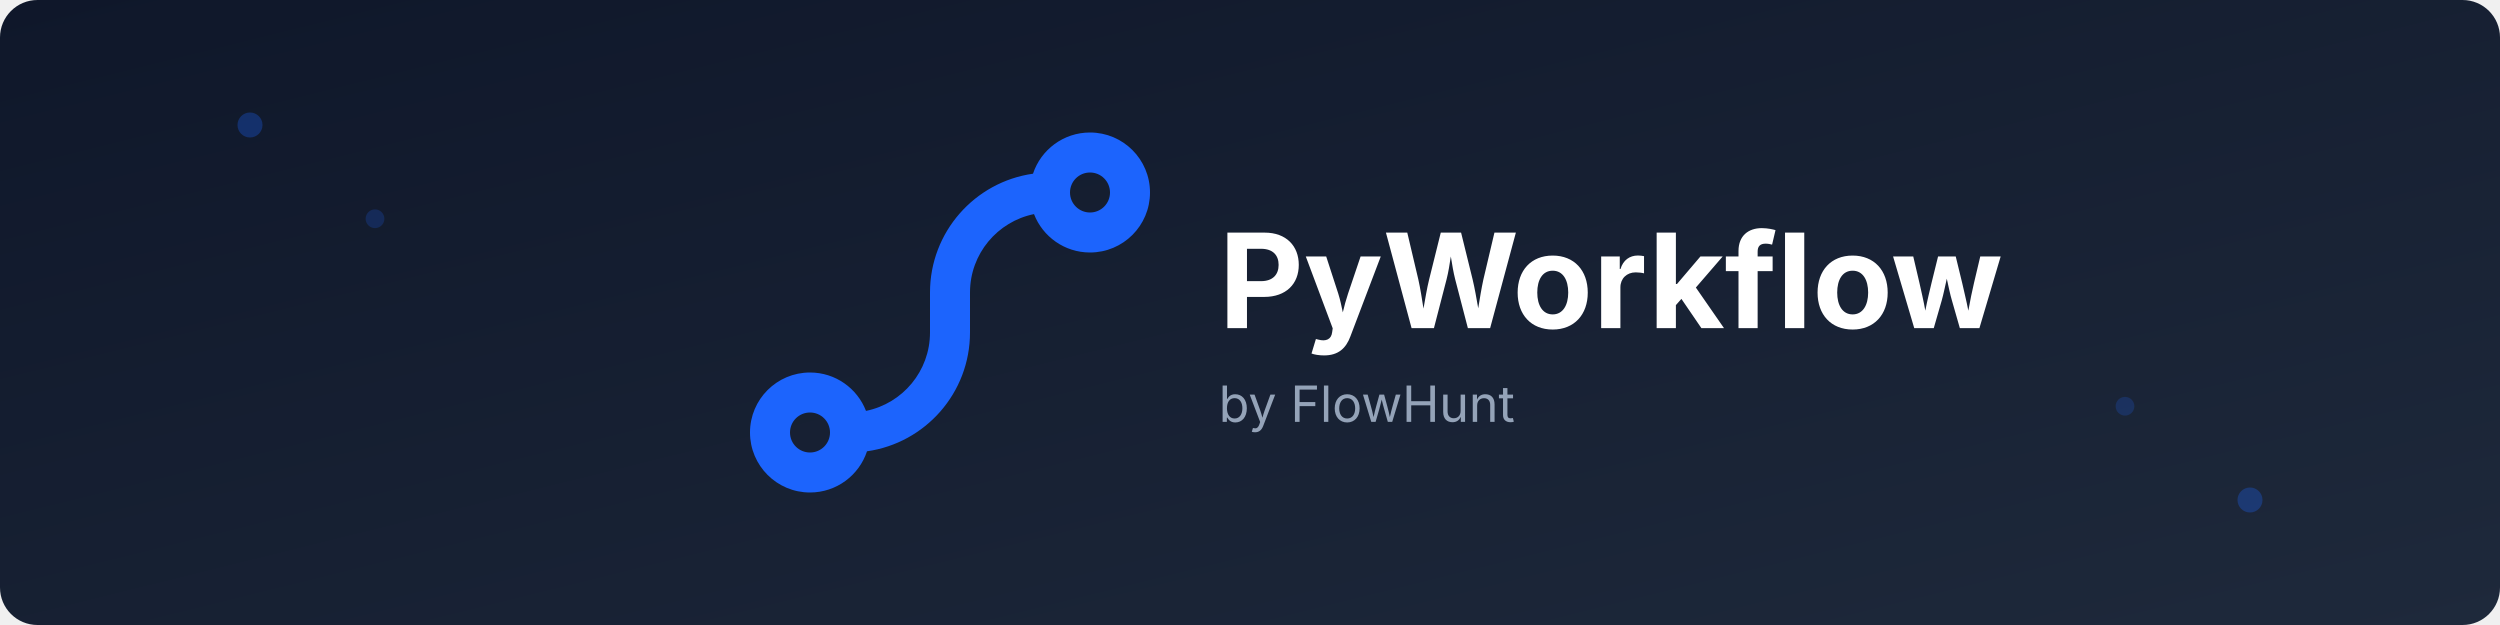
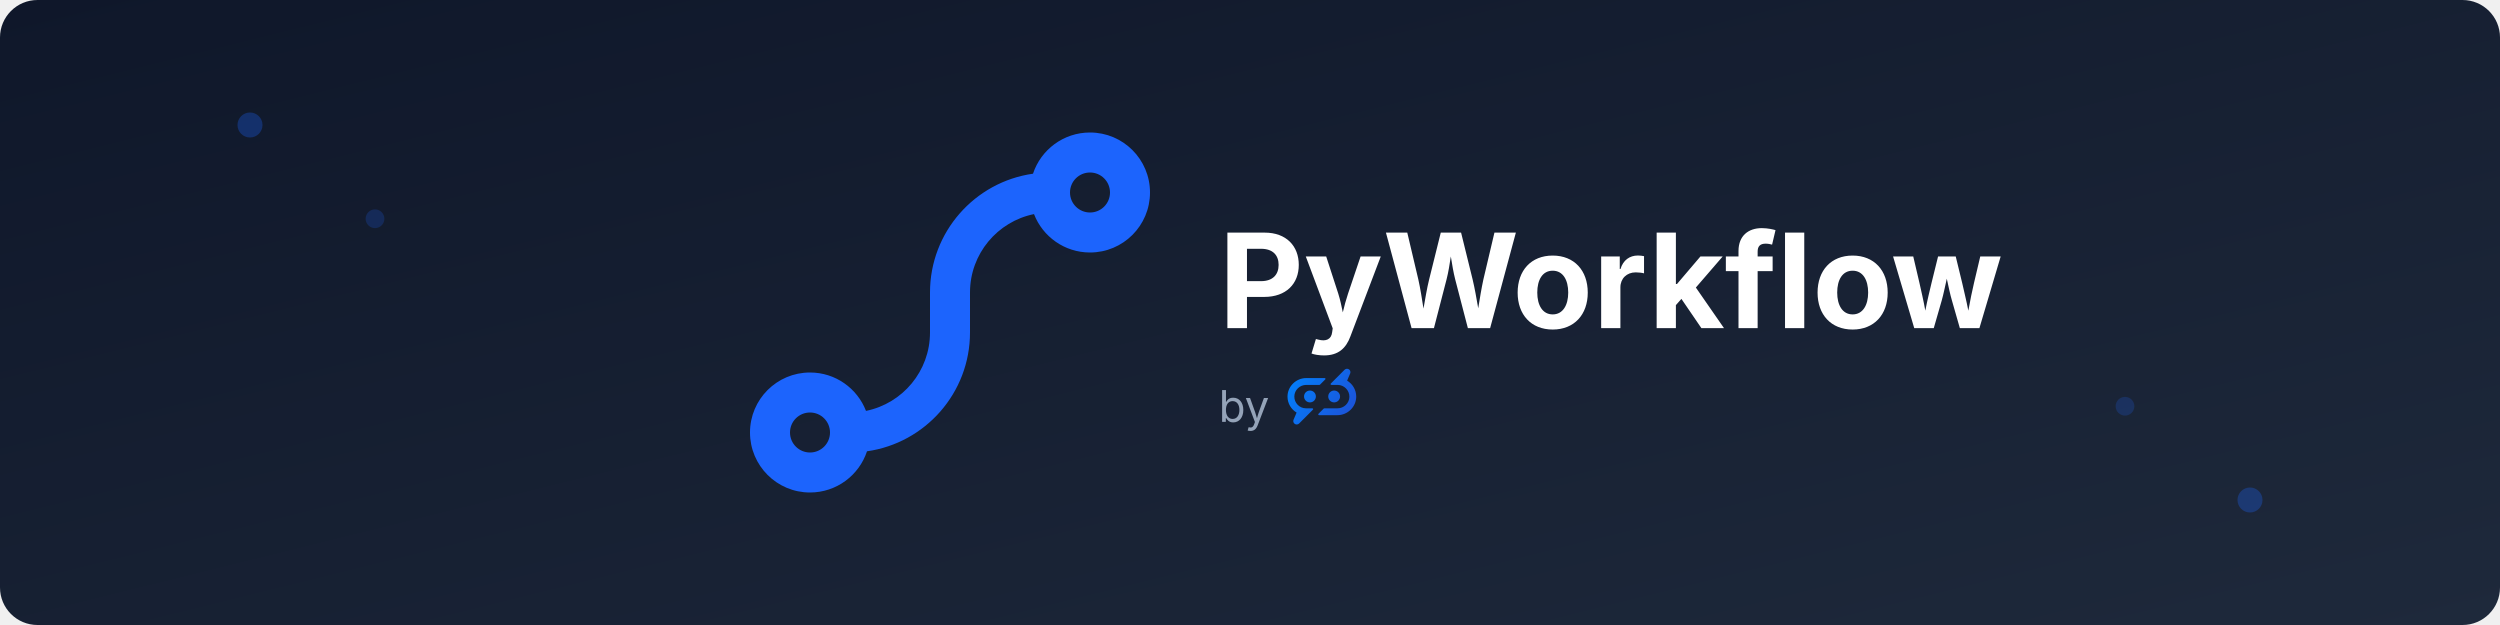
<svg xmlns="http://www.w3.org/2000/svg" viewBox="0 0 800 200" fill="none">
  <defs>
    <linearGradient id="bgGradientDark" x1="0%" y1="0%" x2="100%" y2="100%">
      <stop offset="0%" style="stop-color:#0f172a" />
      <stop offset="100%" style="stop-color:#1e293b" />
+     </linearGradient>
+     <linearGradient id="flowhuntGradient" x1="0%" y1="0%" x2="100%" y2="50%">
+       <stop offset="0%" style="stop-color:#0084FF" />
+       <stop offset="100%" style="stop-color:#1A56DB" />
    </linearGradient>
  </defs>
  <rect width="800" height="200" rx="12" fill="url(#bgGradientDark)" />
  <g transform="translate(240, 36) scale(8)">
    <path fill-rule="evenodd" clip-rule="evenodd" fill="#1c64fd" d="M13.6 5.6C14.925 5.6 16 4.525 16 3.2C16 1.874 14.925 0.8 13.6 0.8C12.537 0.8 11.636 1.491 11.32 2.448C8.991 2.778 7.2 4.78 7.2 7.2V8.8C7.2 10.348 6.101 11.639 4.64 11.936C4.293 11.037 3.421 10.4 2.4 10.4C1.075 10.4 0 11.474 0 12.8C0 14.125 1.075 15.2 2.4 15.2C3.463 15.2 4.364 14.509 4.68 13.552C7.009 13.222 8.8 11.22 8.8 8.8V7.2C8.8 5.652 9.899 4.36 11.36 4.064C11.707 4.962 12.579 5.6 13.6 5.6ZM13.6 4C14.042 4 14.4 3.642 14.4 3.2C14.4 2.758 14.042 2.4 13.6 2.4C13.158 2.4 12.8 2.758 12.8 3.2C12.8 3.642 13.158 4 13.6 4ZM2.4 13.6C2.842 13.6 3.2 13.242 3.2 12.8C3.2 12.358 2.842 12 2.4 12C1.958 12 1.6 12.358 1.6 12.8C1.6 13.242 1.958 13.6 2.4 13.6Z" />
  </g>
  <text x="390" y="105" font-family="system-ui, -apple-system, sans-serif" font-size="42" font-weight="700" fill="#ffffff">PyWorkflow</text>
-   <text x="390" y="135" font-family="system-ui, -apple-system, sans-serif" font-size="16" font-weight="400" fill="#94a3b8">by FlowHunt</text>
+   <text x="390" y="135" font-family="system-ui, -apple-system, sans-serif" font-size="14" font-weight="400" fill="#94a3b8">by</text>
+   <g transform="translate(412, 118) scale(0.08)">
+     <path d="M36.369 175.282L24.216 203.986C22.107 208.969 23.073 214.948 27.134 219.014C29.805 221.688 33.304 223.02 36.803 223.02C40.302 223.02 43.8 221.688 46.471 219.014L58.023 207.449L101.627 163.787C103.647 161.764 102.218 158.32 99.36 158.32H74.581C74.434 158.32 74.286 158.3 74.128 158.3C48.029 158.3 26.858 136.8 27.351 110.563C27.834 84.918 49.29 64.63 74.907 64.63H127.785C128.633 64.63 129.451 64.295 130.052 63.693L151.006 42.715C153.027 40.693 151.598 37.249 148.739 37.249H75.153C34.013 37.249 -0.365 70.945 -0 112.131C0.236 138.98 14.784 162.454 36.359 175.302L36.369 175.282ZM199.992 158.31C225.608 158.31 247.065 138.023 247.548 112.378C248.031 86.733 226.869 64.64 200.77 64.64C200.613 64.64 200.445 64.621 200.287 64.621H175.529C172.68 64.621 171.251 61.167 173.262 59.154L219.103 13.262H219.093L228.121 4.203C233.276 -0.957 241.664 -1.51 247.124 3.335C251.707 7.391 252.88 13.716 250.662 18.945L238.51 47.639C260.105 60.476 274.662 83.951 274.909 110.799C275.273 151.985 240.895 185.692 199.755 185.692H126.159C123.31 185.692 121.881 182.238 123.892 180.225L144.846 159.248C145.447 158.646 146.266 158.31 147.113 158.31H200.002H199.992ZM186.617 87.177C199.696 87.177 210.301 97.794 210.301 110.888C210.301 123.982 199.696 134.599 186.617 134.599C173.538 134.599 162.932 123.982 162.932 110.888C162.932 97.794 173.538 87.177 186.617 87.177ZM89.829 87.167C102.908 87.167 113.513 97.784 113.513 110.878C113.513 123.972 102.908 134.589 89.829 134.589C76.75 134.589 66.144 123.972 66.144 110.878C66.144 97.784 76.75 87.167 89.829 87.167Z" fill="url(#flowhuntGradient)" />
+   </g>
  <circle cx="80" cy="40" r="4" fill="#1c64fd" opacity="0.3" />
  <circle cx="120" cy="70" r="3" fill="#1c64fd" opacity="0.2" />
  <circle cx="720" cy="160" r="4" fill="#1c64fd" opacity="0.3" />
  <circle cx="680" cy="130" r="3" fill="#1c64fd" opacity="0.2" />
</svg>
